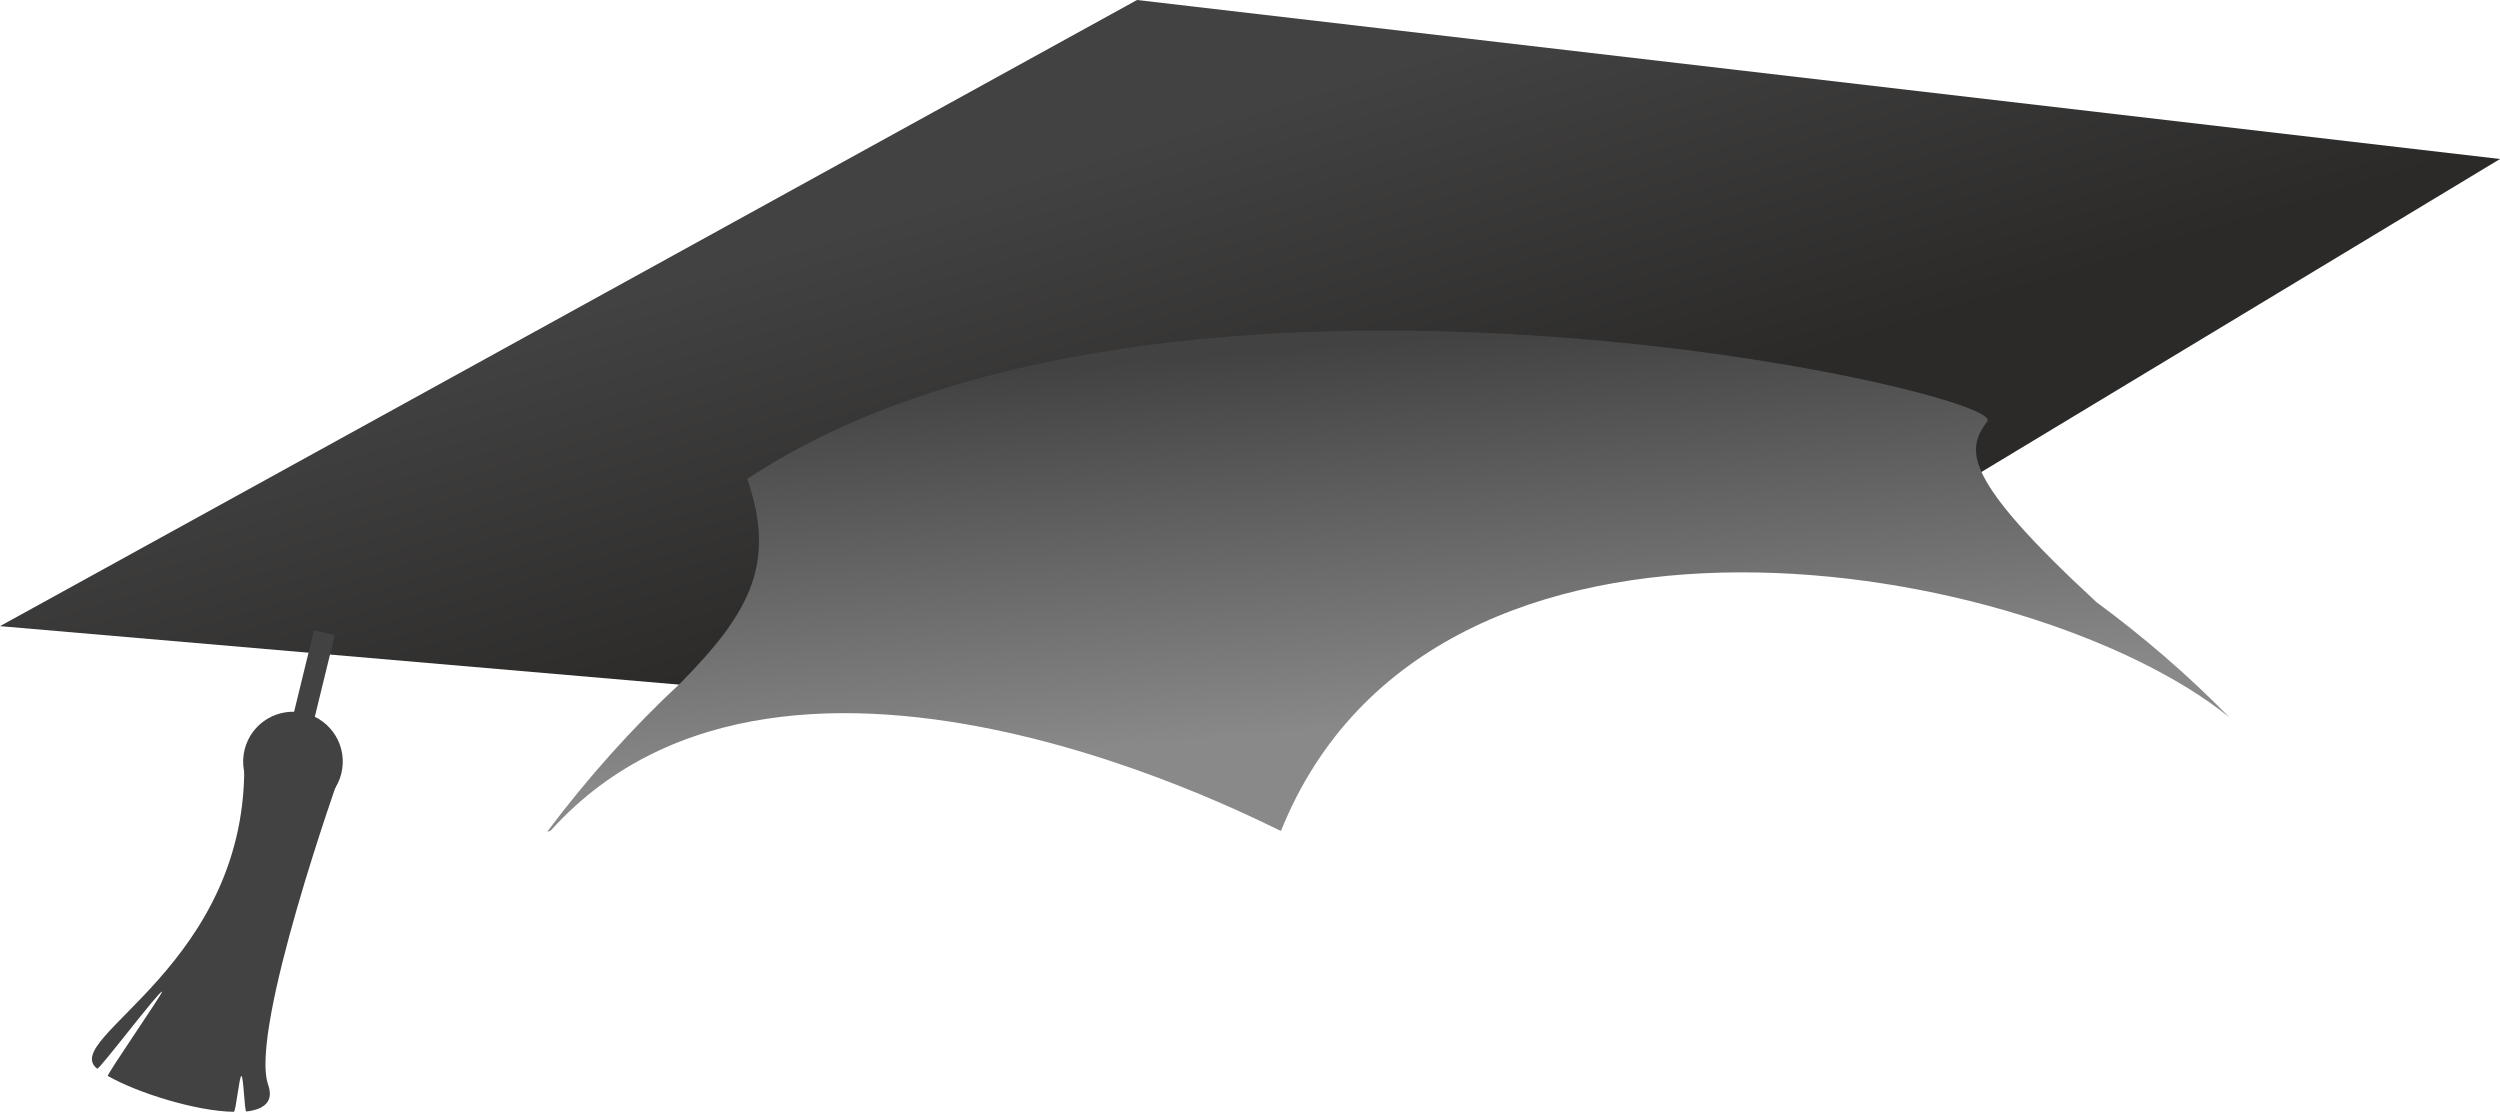
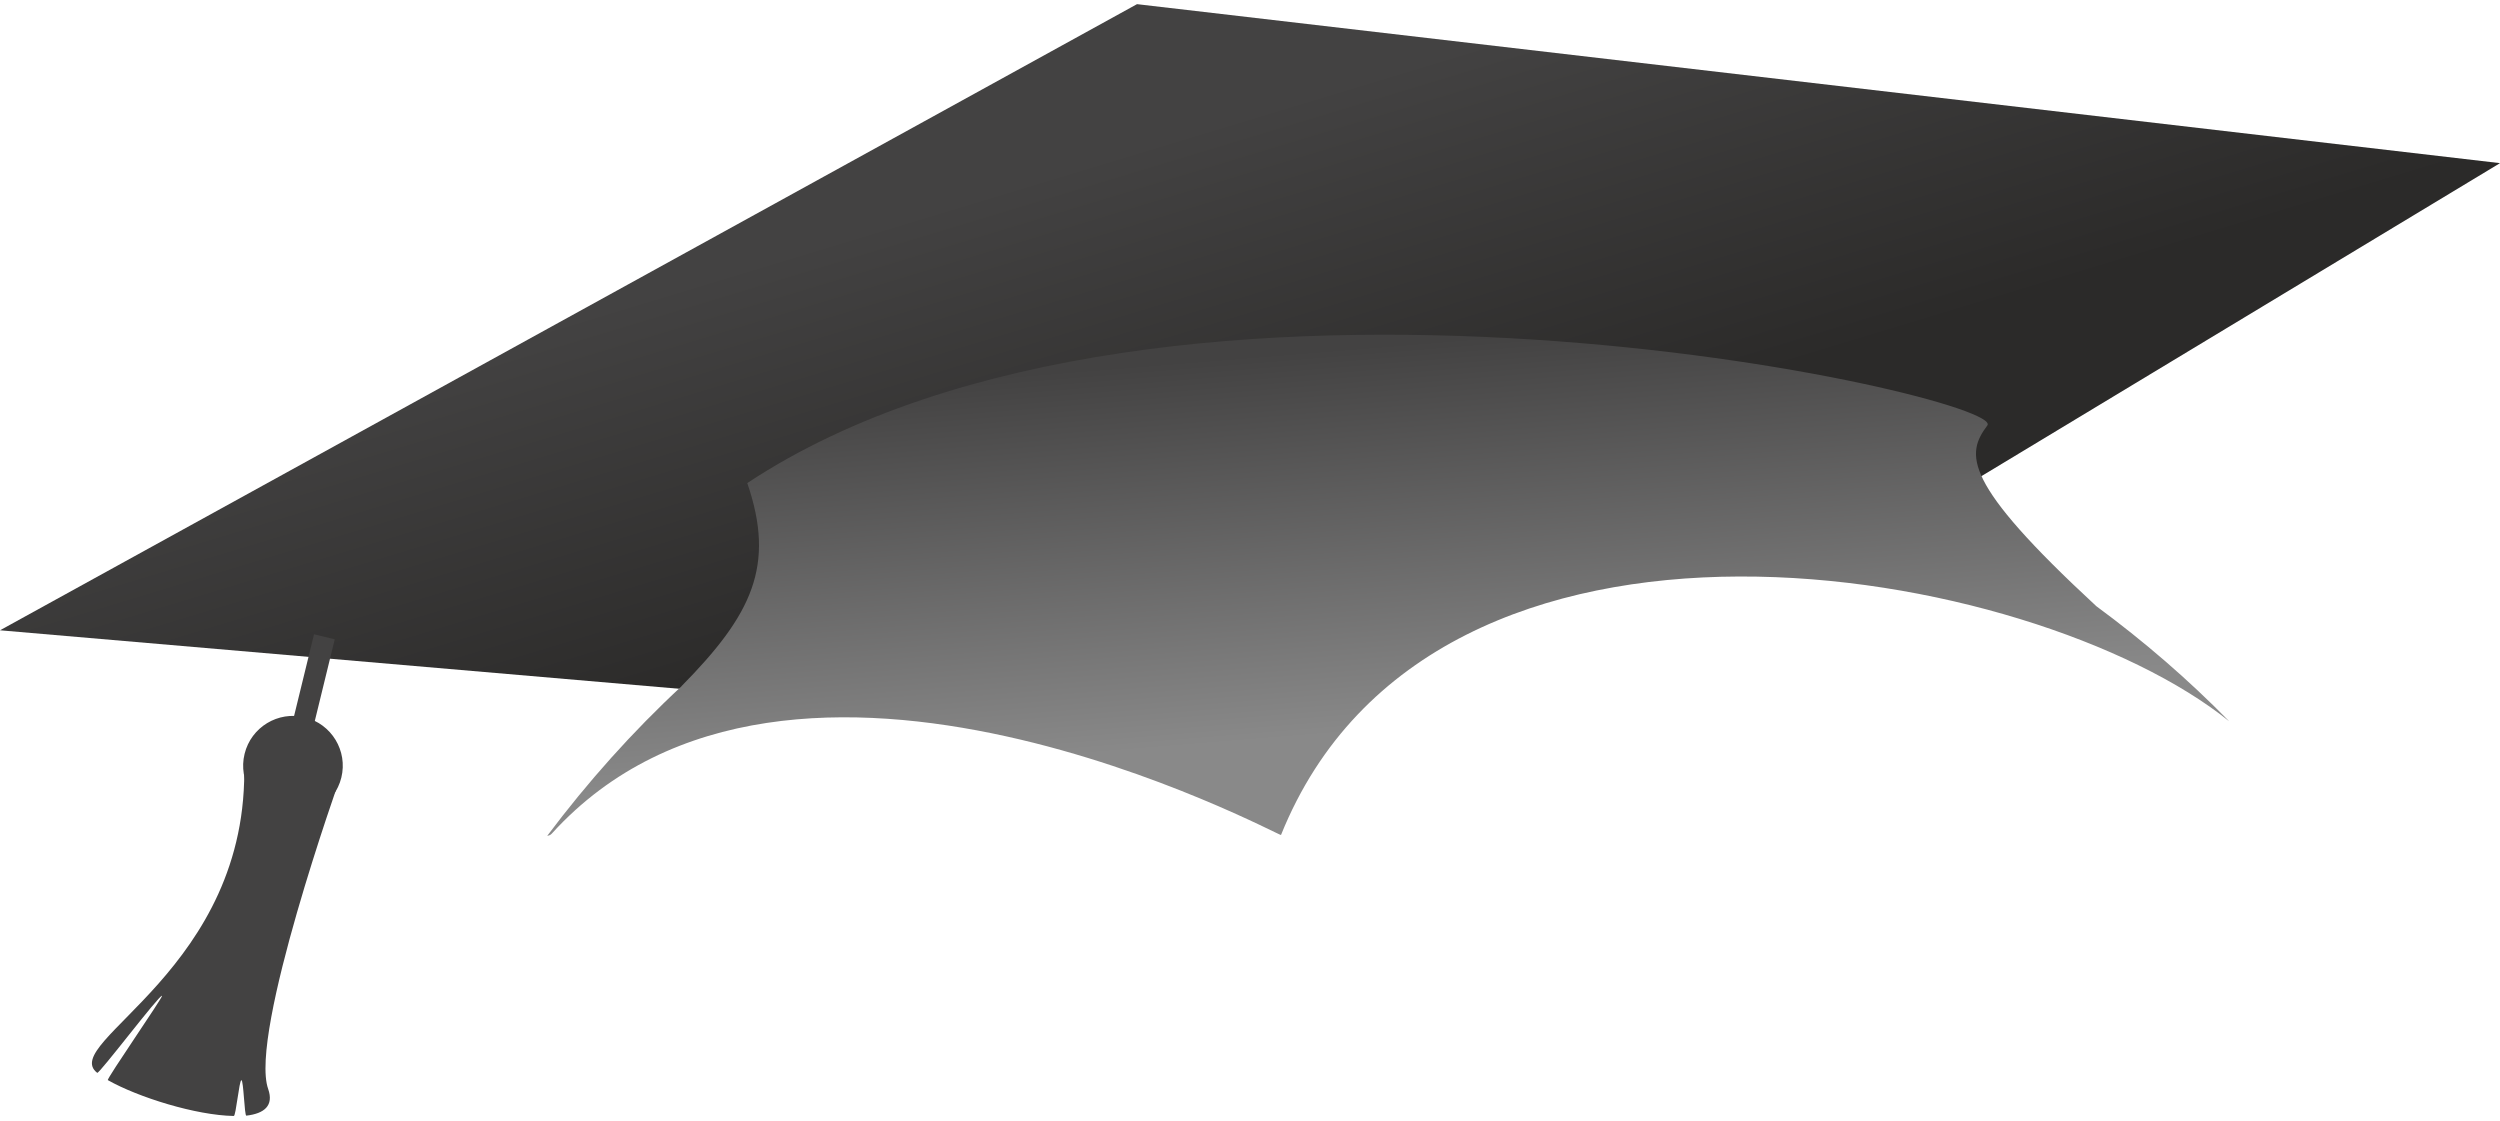
- <svg xmlns="http://www.w3.org/2000/svg" version="1.1" width="100%" height="100%" viewBox="0 0 153.884 68.437" id="svg2" xml:space="preserve" style="fill-rule:evenodd">
+ <svg xmlns="http://www.w3.org/2000/svg" version="1.1" width="154" height="69" viewBox="0 0 153.884 68.437" id="svg2" xml:space="preserve" style="fill-rule:evenodd">
  <defs id="defs4">
    <style type="text/css" id="style6" />
    <linearGradient x1="3754.1" y1="1625.8" x2="4159.6" y2="2833.1" id="id0" gradientUnits="userSpaceOnUse">
      <stop id="stop9" style="stop-color:#434242;stop-opacity:1" offset="0" />
      <stop id="stop11" style="stop-color:#898989;stop-opacity:1" offset="1" />
    </linearGradient>
    <linearGradient x1="3391.4" y1="952.44" x2="4071.9" y2="2095.6" id="id1" gradientUnits="userSpaceOnUse">
      <stop id="stop14" style="stop-color:#434242;stop-opacity:1" offset="0" />
      <stop id="stop16" style="stop-color:#2b2a29;stop-opacity:1" offset="1" />
    </linearGradient>
    <linearGradient x1="3391.4" y1="952.44" x2="4071.9" y2="2095.6" id="id1-9" gradientUnits="userSpaceOnUse">
      <stop id="stop14-7" style="stop-color:#434242;stop-opacity:1" offset="0" />
      <stop id="stop16-7" style="stop-color:#2b2a29;stop-opacity:1" offset="1" />
    </linearGradient>
    <linearGradient x1="3754.1" y1="1625.8" x2="4159.6" y2="2833.1" id="id0-8" gradientUnits="userSpaceOnUse">
      <stop id="stop9-2" style="stop-color:#434242;stop-opacity:1" offset="0" />
      <stop id="stop11-9" style="stop-color:#898989;stop-opacity:1" offset="1" />
    </linearGradient>
  </defs>
  <g transform="matrix(0.01805849,0.00447037,-0.00447029,0.01805867,15.59237,-24.44716)" id="Layer_x0020_1" style="fill-rule:evenodd">
    <polygon points="2265,3130 6001,1658 7658,0 3154,573 0,3488 " id="polygon19" style="fill:url(#id1-9)" />
    <path d="m 2234,3125 c -122,186 -226,383 -313,588 5,-2 10,-5 13,-11 559,-1036 2342,-568 2343,-575 189,-1341 2201,-1471 2955,-1119 -165,-102 -339,-190 -518,-264 -532,-293 -540,-385 -494,-494 46,-109 -2810,-53 -3937,1171 157,243 120,419 -50,705 z" id="path21" style="fill:url(#id0-8)" />
    <line y1="3251" x2="1048" x1="1047" y2="3563" class="fil2 str0" id="line23" style="fill:none;stroke:#434242;stroke-width:70.55" />
    <circle cx="0" cy="0" r="161" transform="matrix(-1,0.0027191,0.0027191,1,1048.6,3690)" id="circle25" style="fill:#434242;stroke:#434242;stroke-width:7.62" />
    <path d="m 1210,3690 c 0,0 -90,897 16,1058 32,49 7,82 -49,103 -6,2 -37,-112 -44,-110 -7,2 11,120 4,121 -122,28 -322,16 -433,-15 -6,-2 112,-312 107,-314 -9,-3 -140,303 -147,299 -150,-66 410,-455 225,-1114 159,-204 320,-28 320,-28 z" id="path27" style="fill:#434242" />
  </g>
</svg>
